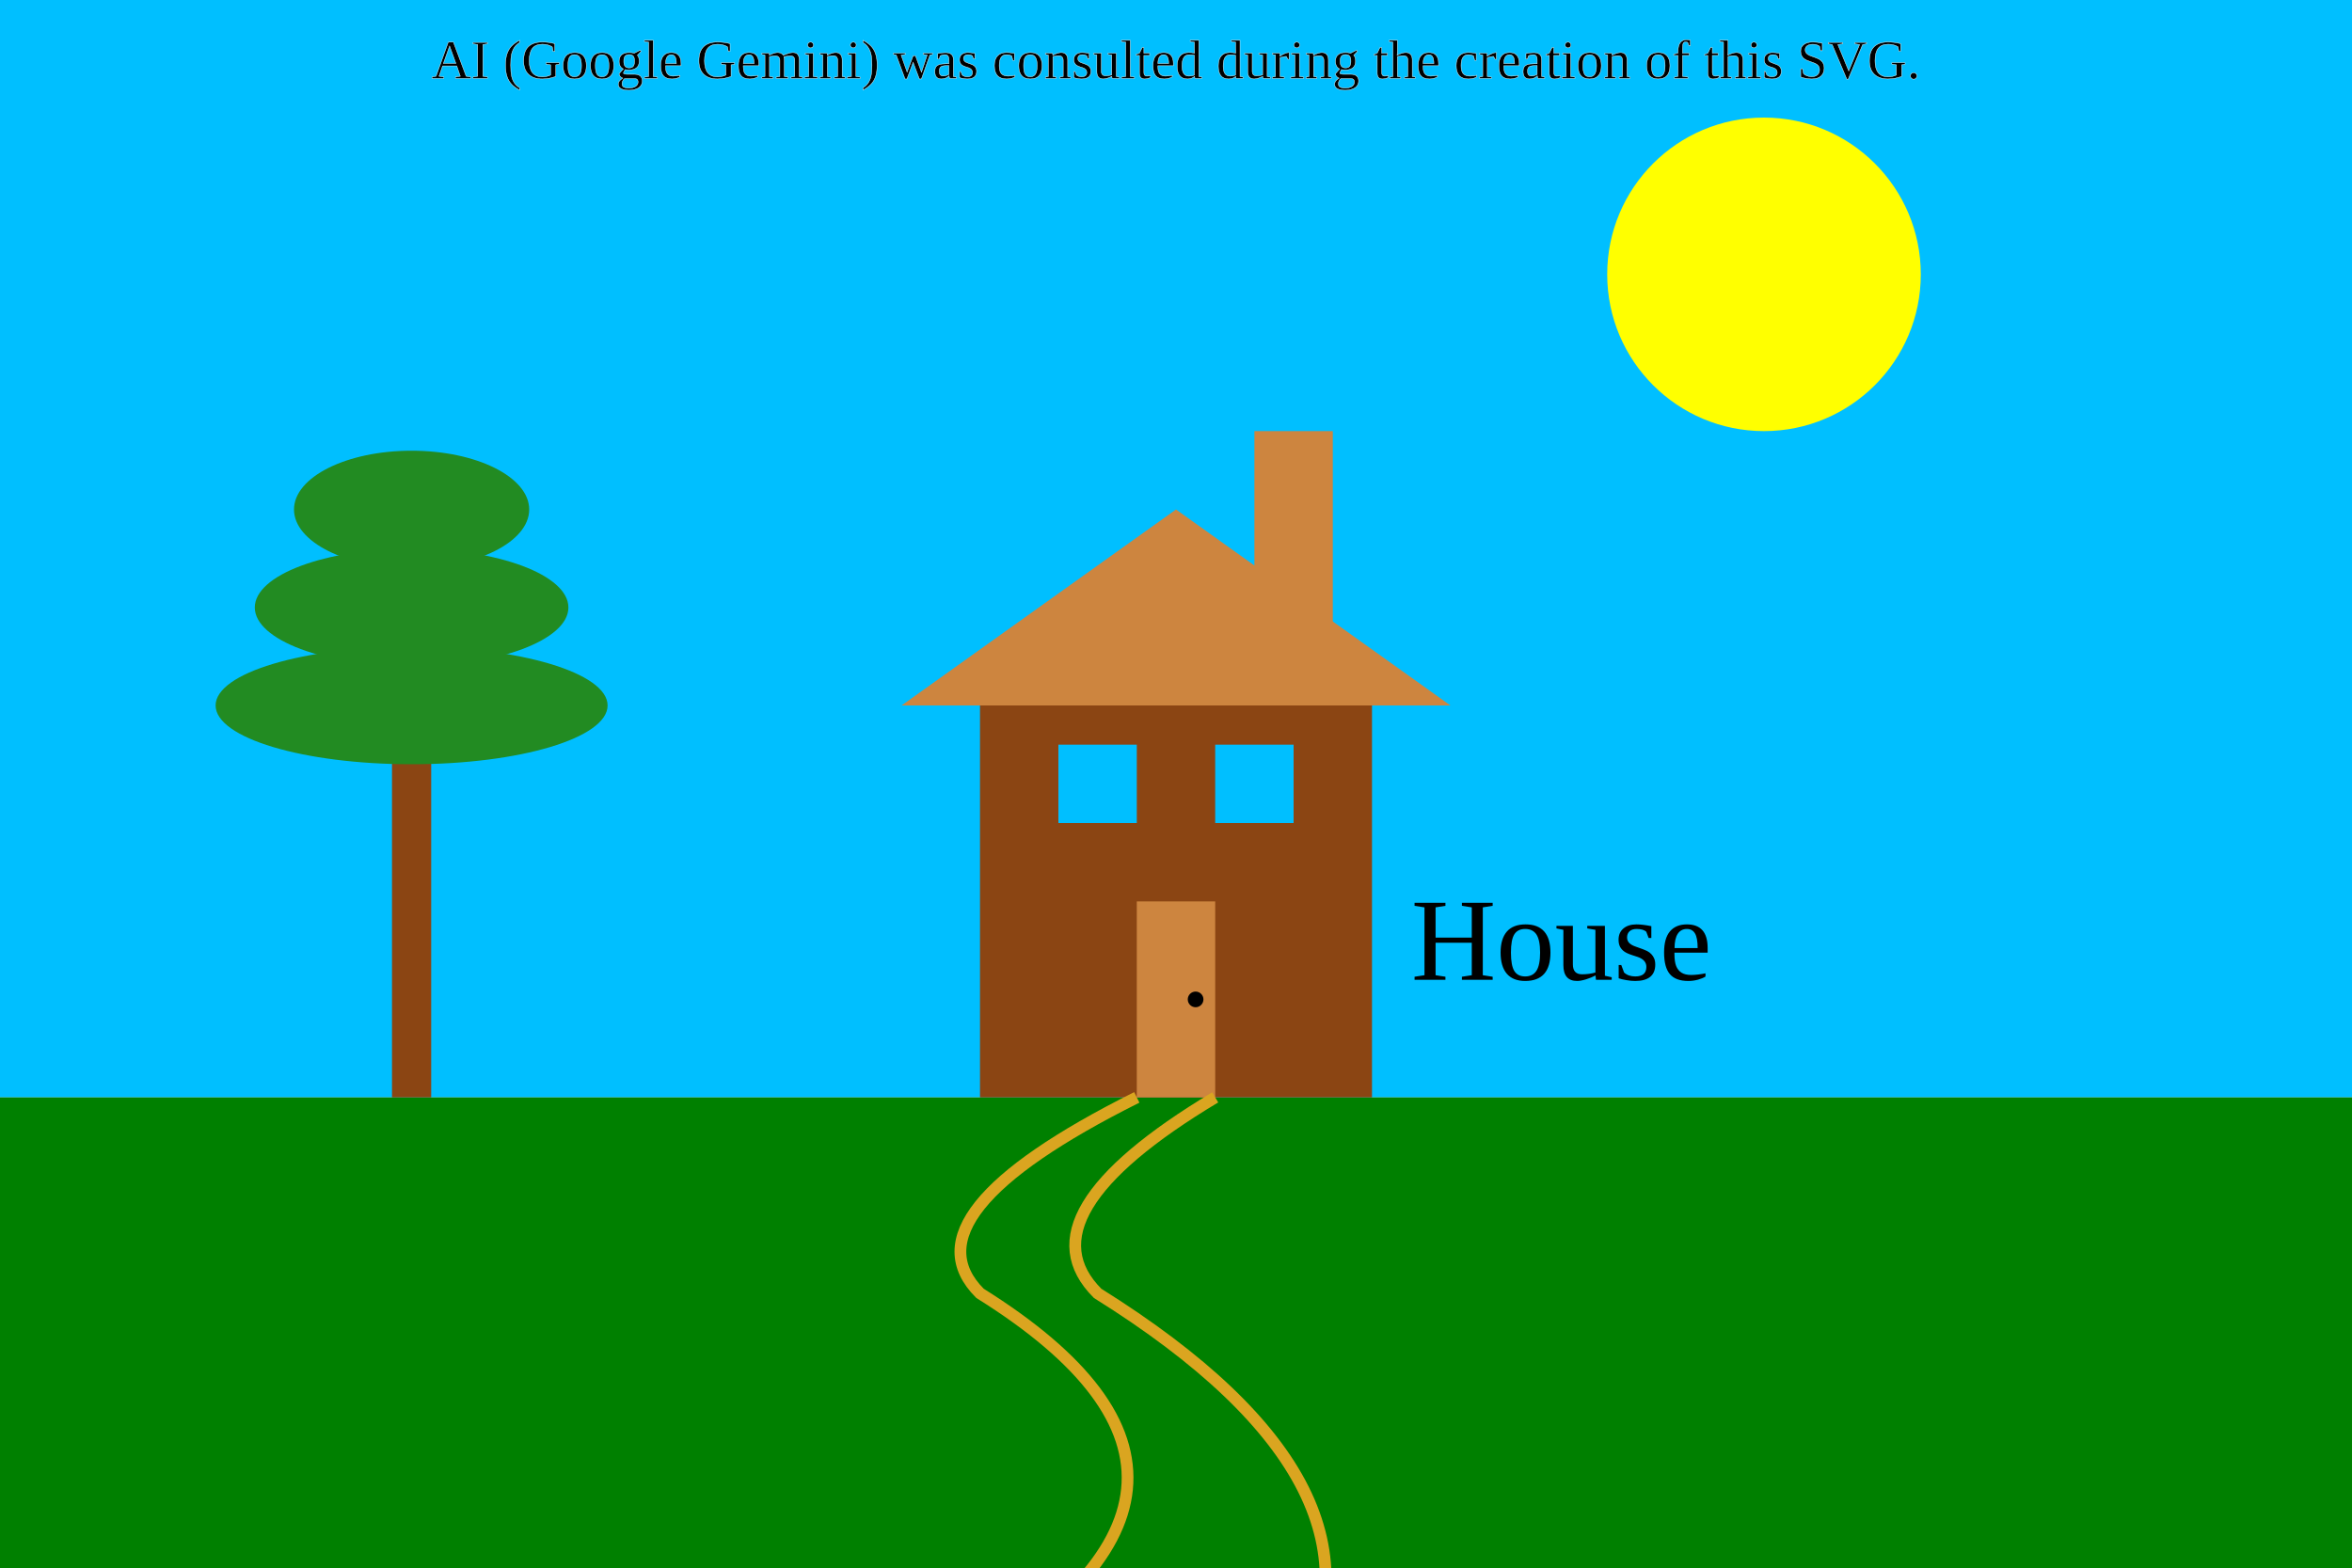
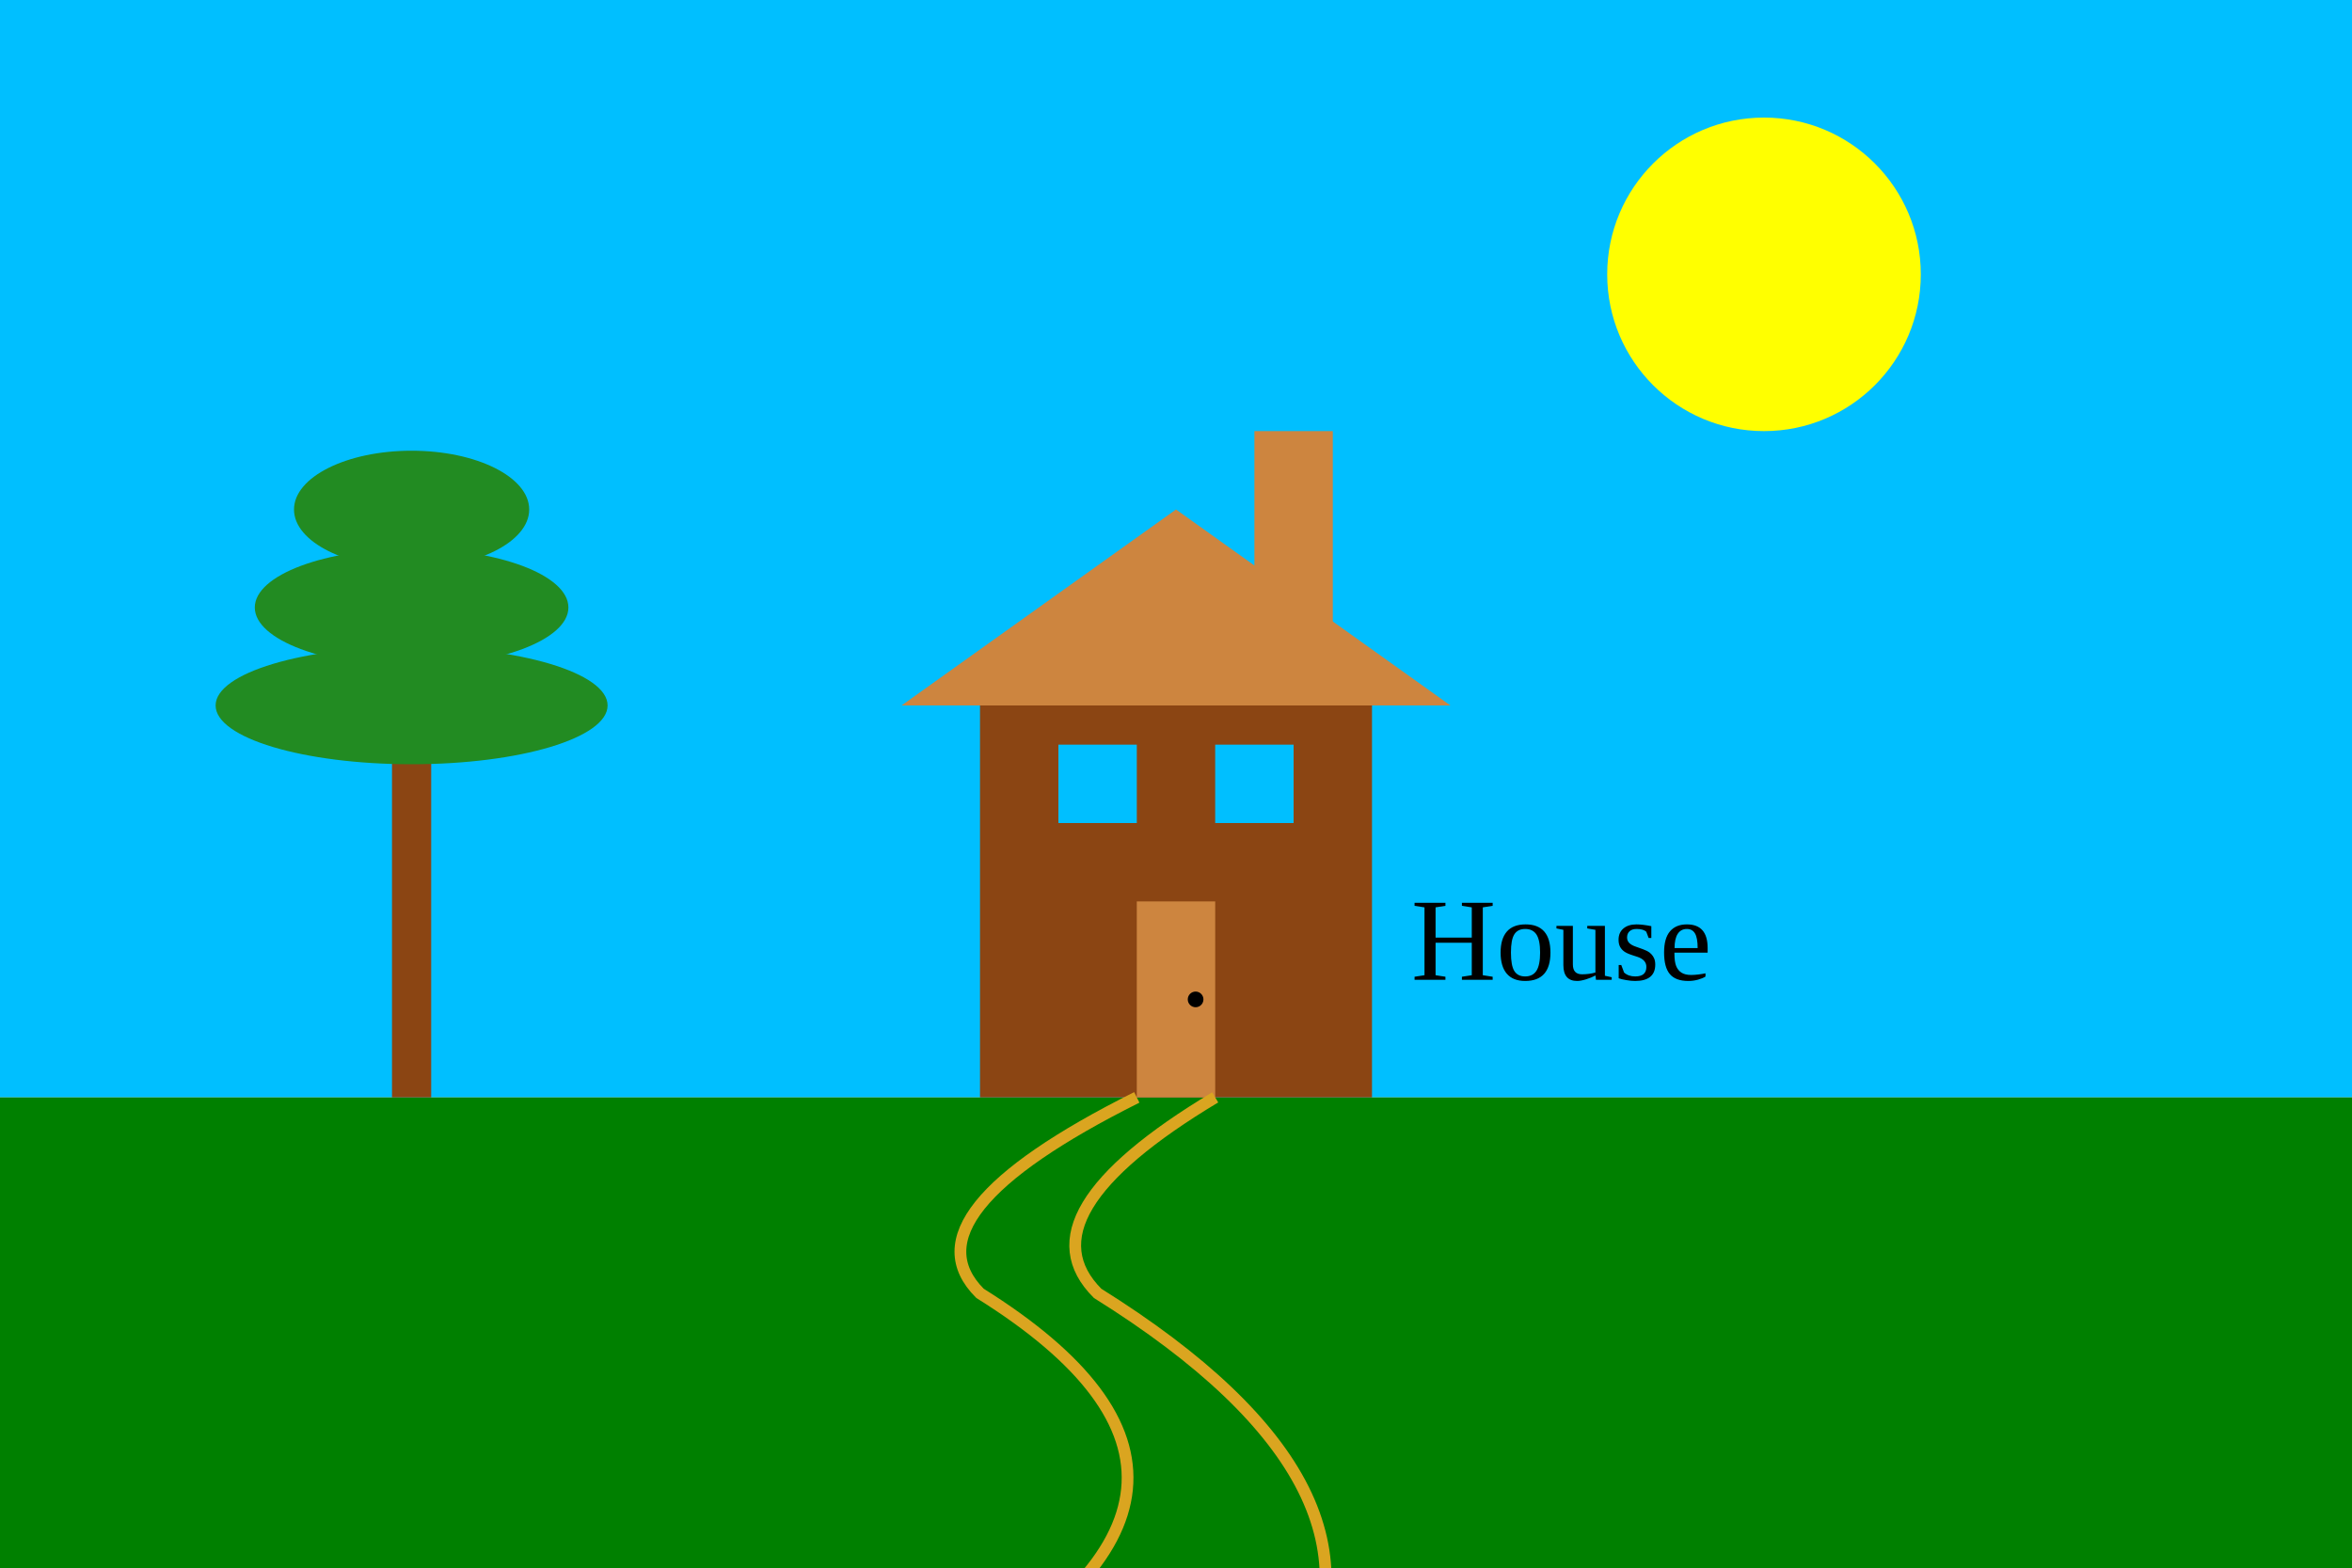
<svg xmlns="http://www.w3.org/2000/svg" width="600" height="400">
  <rect width="100%" height="70%" fill="deepskyblue" />
  <rect width="100%" height="50%" y="70%" fill="green" />
  <g transform="translate(230,130)">
    <polygon points="70,0 0,50 140,50" fill="peru" />
    <rect width="100" height="100" x="20" y="50" fill="saddlebrown" />
    <rect width="20" height="50" x="60" y="100" fill="peru" />
    <rect width="20" height="50" x="90" y="-20" fill="peru" />
    <circle cx="75" cy="125" r="2" fill="black" />
    <g transform="translate(40,60)" fill="deepskyblue">
      <rect width="20" height="20" />
      <rect width="20" height="20" x="40" />
    </g>
    <text x="130" y="120" font-size="30" text-anchor="start" fill="black">House</text>
    <g>
      <path d="M 60 150  Q 0 180 20 200   Q 100 250 10 300" fill="none" stroke="goldenrod" stroke-width="3" />
      <g transform="translate(30,0)">
        <path d="M 50 150  Q 0 180 20 200   Q 100 250 70 300" fill="none" stroke="goldenrod" stroke-width="3" />
      </g>
    </g>
  </g>
  <g transform="translate(40,80)">
    <line x1="65" y1="100" x2="65" y2="200" stroke="saddlebrown" stroke-width="10" />
    <g fill="forestgreen">
      <ellipse cx="65" cy="100" rx="50" ry="15" />
      <ellipse cx="65" cy="75" rx="40" ry="15" />
      <ellipse cx="65" cy="50" rx="30" ry="15" />
    </g>
  </g>
  <circle cx="450" cy="70" r="40" fill="yellow" />
-   <text x="300" y="20" font-size="14" text-anchor="middle" fill="black" stroke="white" stroke-width="0.1">AI (Google Gemini) was consulted during the creation of this SVG.</text>
</svg>
